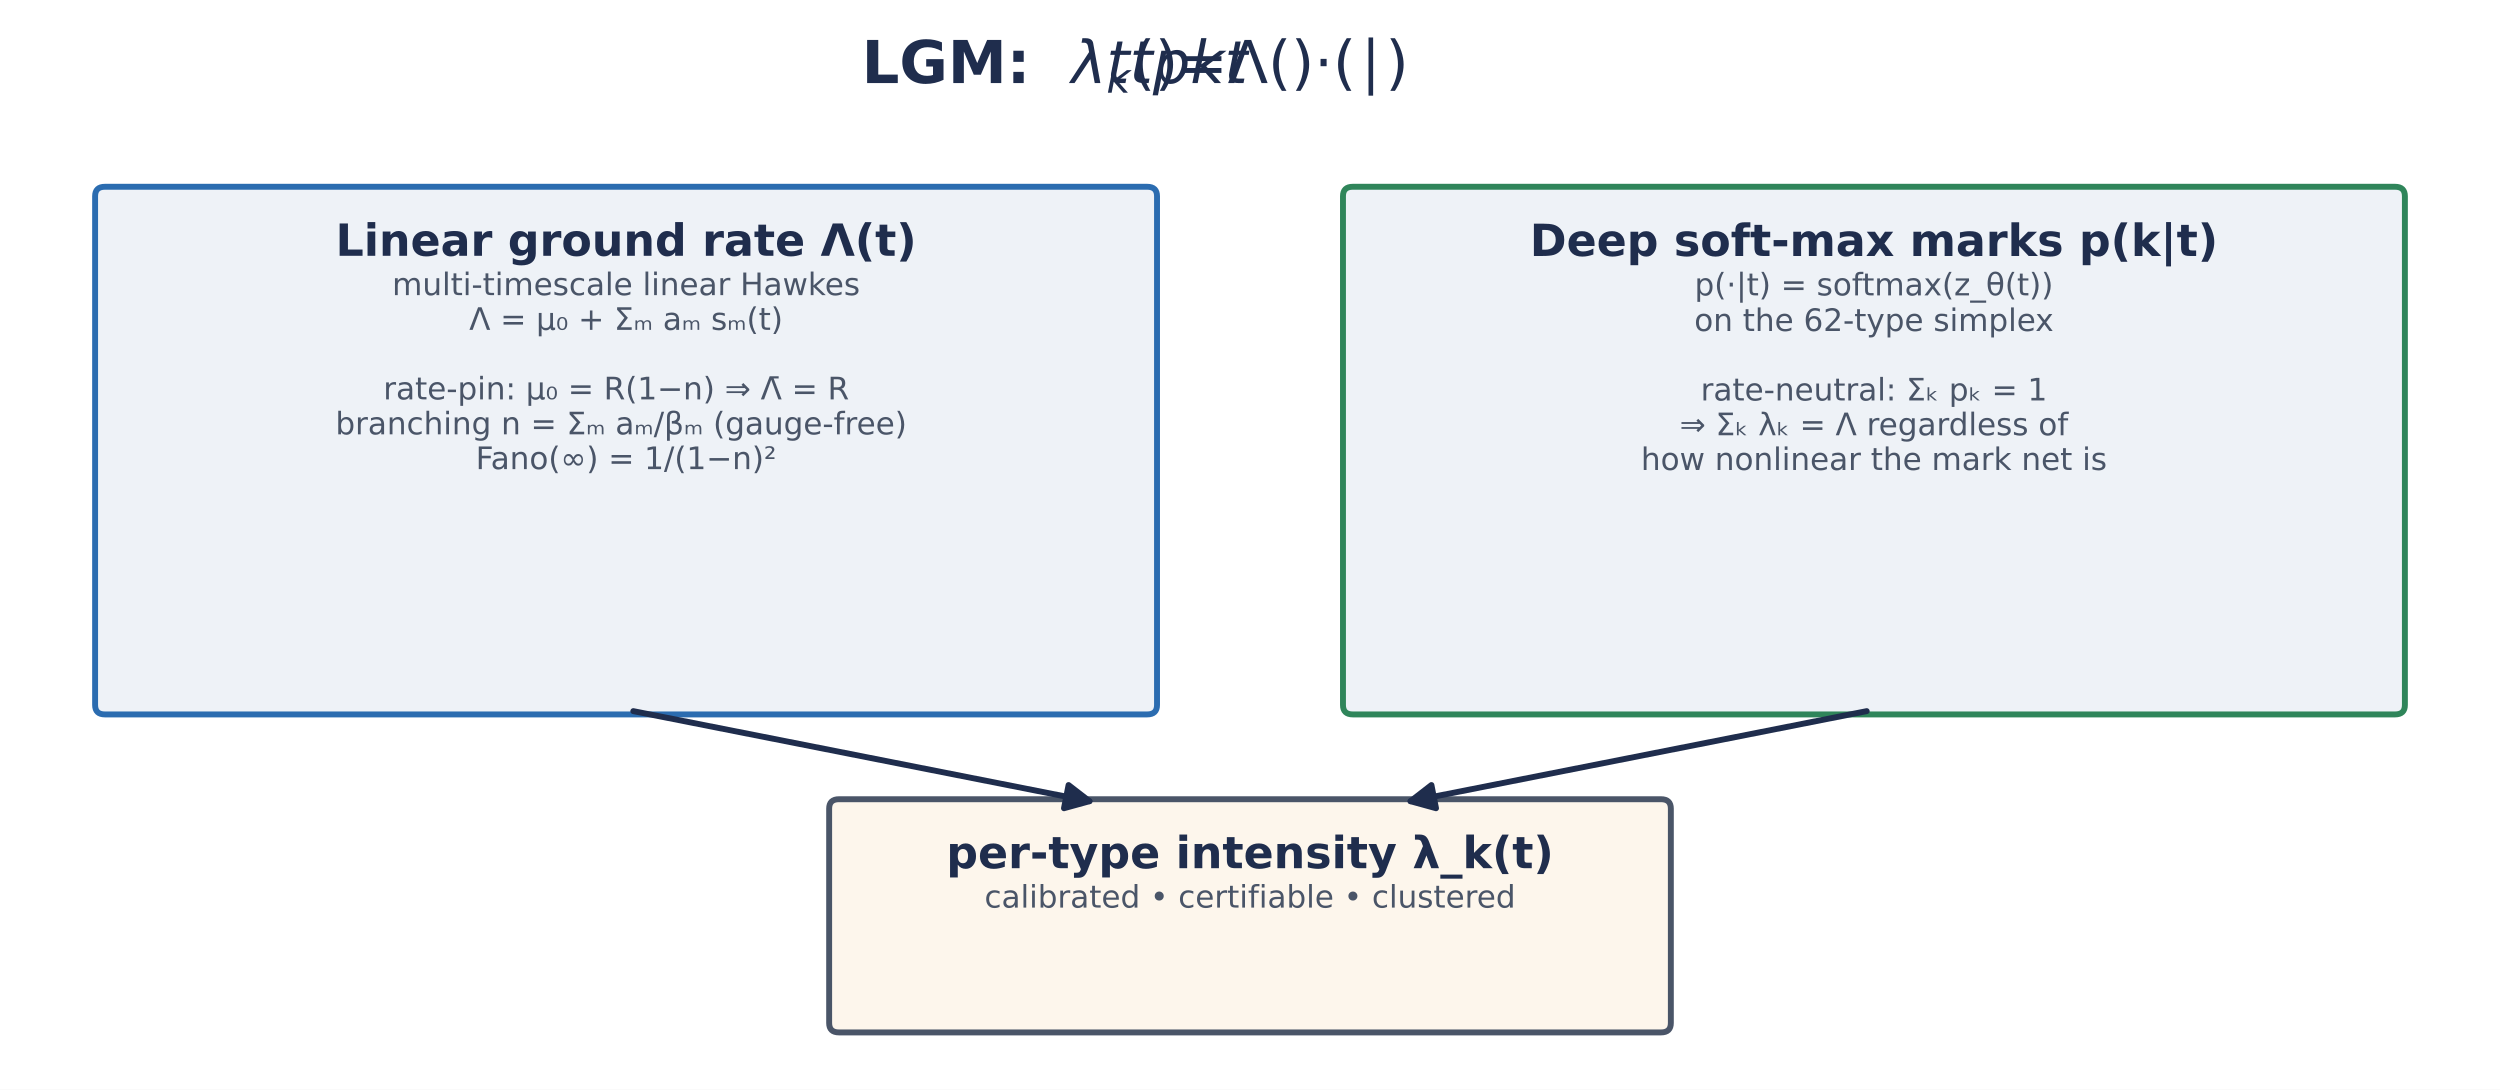
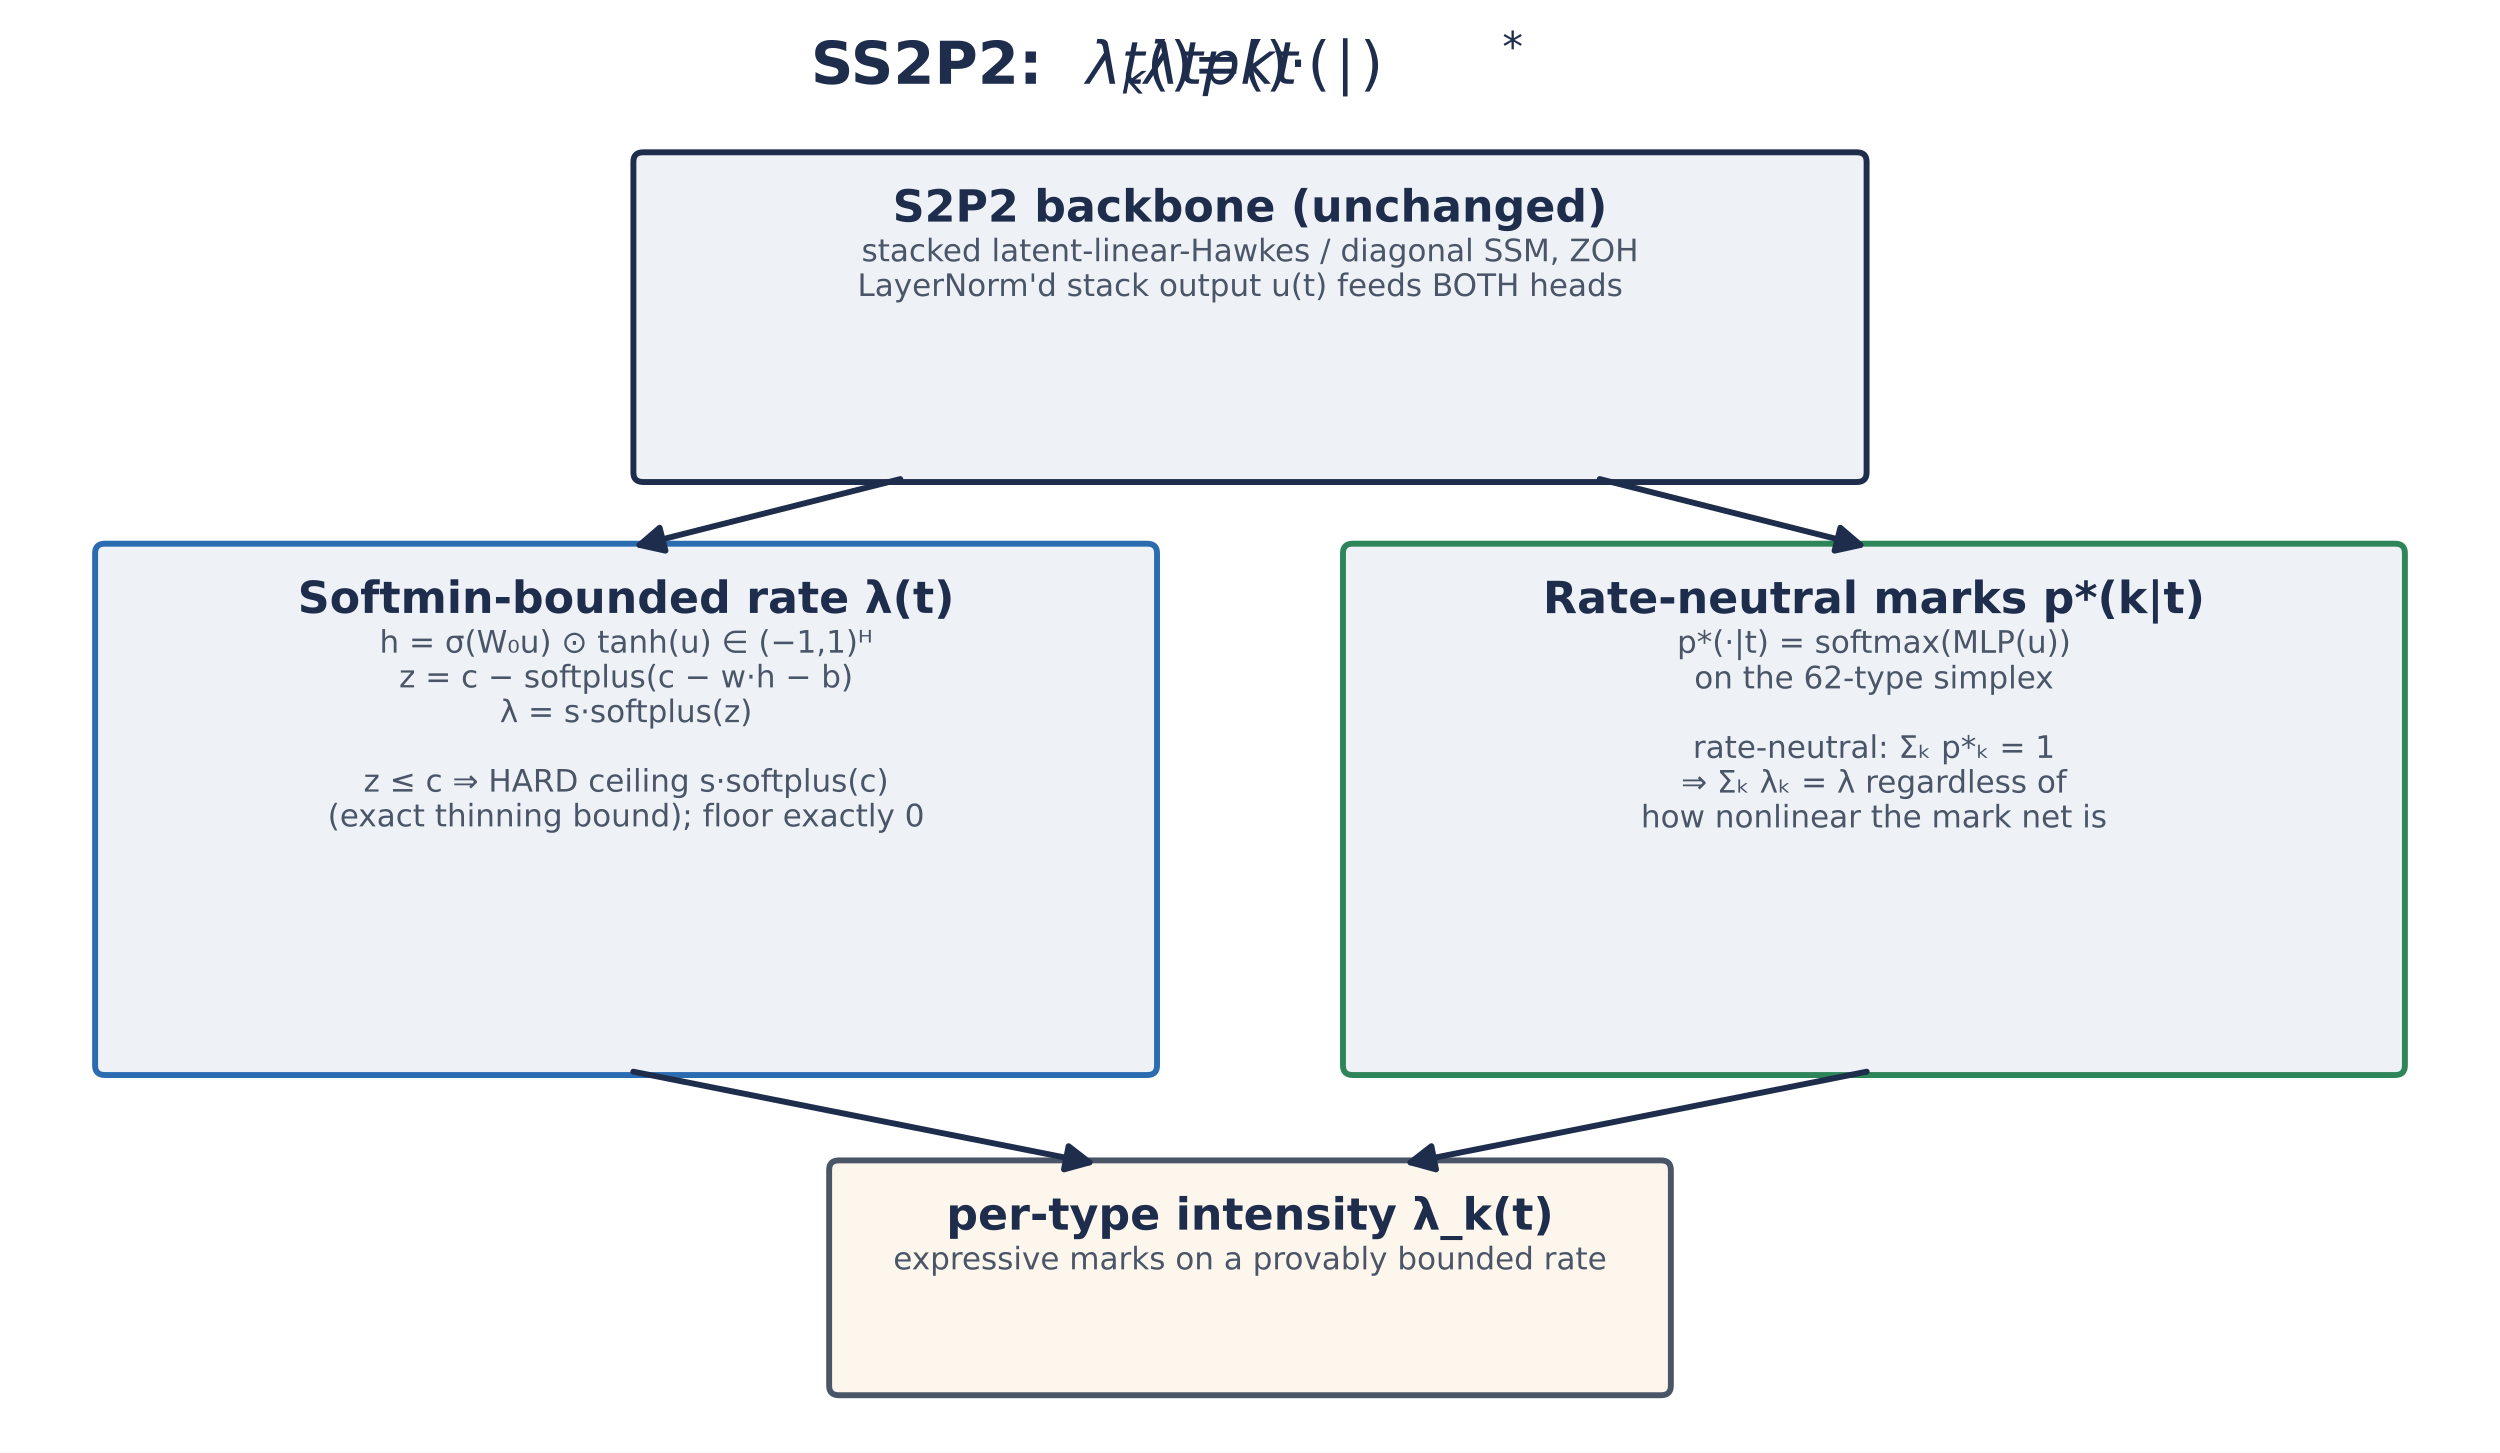
- <svg xmlns="http://www.w3.org/2000/svg" width="676.8pt" height="294.986pt" viewBox="0 0 676.8 294.986" version="1.1">
+ <svg xmlns="http://www.w3.org/2000/svg" width="676.8pt" height="393.264pt" viewBox="0 0 676.8 393.264" version="1.1">
  <defs>
    <style type="text/css">*{stroke-linejoin: round; stroke-linecap: butt}</style>
  </defs>
  <g id="figure_1">
    <g id="patch_1">
-       <path d="M 0 294.986  L 676.8 294.986  L 676.8 0  L 0 0  z " style="fill: #ffffff" />
+       <path d="M 0 393.264  L 676.8 393.264  L 676.8 0  L 0 0  z " style="fill: #ffffff" />
    </g>
    <g id="axes_1">
      <g id="patch_2">
-         <path d="M 28.397 193.407  L 310.579 193.407  Q 313.229 193.407 313.229 190.856  L 313.229 53.114  Q 313.229 50.563 310.579 50.563  L 28.397 50.563  Q 25.747 50.563 25.747 53.114  L 25.747 190.856  Q 25.747 193.407 28.397 193.407  z " clip-path="url(#p6b4aa5062e)" style="fill: #eef2f7; stroke: #2b6cb0; stroke-width: 1.6; stroke-linejoin: miter" />
+         <path d="M 174.125 130.491  L 502.675 130.491  Q 505.325 130.491 505.325 127.923  L 505.325 43.802  Q 505.325 41.234 502.675 41.234  L 174.125 41.234  Q 171.475 41.234 171.475 43.802  L 171.475 127.923  Q 171.475 130.491 174.125 130.491  z " clip-path="url(#p9bd3a14dca)" style="fill: #eef2f7; stroke: #1f2d4d; stroke-width: 1.6; stroke-linejoin: miter" />
      </g>
      <g id="patch_3">
-         <path d="M 366.221 193.407  L 648.403 193.407  Q 651.053 193.407 651.053 190.856  L 651.053 53.114  Q 651.053 50.563 648.403 50.563  L 366.221 50.563  Q 363.571 50.563 363.571 53.114  L 363.571 190.856  Q 363.571 193.407 366.221 193.407  z " clip-path="url(#p6b4aa5062e)" style="fill: #eef2f7; stroke: #2f855a; stroke-width: 1.6; stroke-linejoin: miter" />
+         <path d="M 28.397 291.027  L 310.579 291.027  Q 313.229 291.027 313.229 288.458  L 313.229 149.755  Q 313.229 147.187 310.579 147.187  L 28.397 147.187  Q 25.747 147.187 25.747 149.755  L 25.747 288.458  Q 25.747 291.027 28.397 291.027  z " clip-path="url(#p9bd3a14dca)" style="fill: #eef2f7; stroke: #2b6cb0; stroke-width: 1.6; stroke-linejoin: miter" />
      </g>
      <g id="patch_4">
-         <path d="M 227.117 279.496  L 449.683 279.496  Q 452.333 279.496 452.333 276.945  L 452.333 218.915  Q 452.333 216.364 449.683 216.364  L 227.117 216.364  Q 224.467 216.364 224.467 218.915  L 224.467 276.945  Q 224.467 279.496 227.117 279.496  z " clip-path="url(#p6b4aa5062e)" style="fill: #fdf6ec; stroke: #4a5568; stroke-width: 1.6; stroke-linejoin: miter" />
+         <path d="M 366.221 291.027  L 648.403 291.027  Q 651.053 291.027 651.053 288.458  L 651.053 149.755  Q 651.053 147.187 648.403 147.187  L 366.221 147.187  Q 363.571 147.187 363.571 149.755  L 363.571 288.458  Q 363.571 291.027 366.221 291.027  z " clip-path="url(#p9bd3a14dca)" style="fill: #eef2f7; stroke: #2f855a; stroke-width: 1.6; stroke-linejoin: miter" />
      </g>
      <g id="patch_5">
-         <path d="M 171.447 192.519  Q 234.071 204.886 294.941 216.906  " clip-path="url(#p6b4aa5062e)" style="fill: none; stroke: #1f2d4d; stroke-width: 1.6; stroke-linecap: round" />
-         <path d="M 289.282 212.527  L 294.941 216.906  L 288.042 218.805  z " clip-path="url(#p6b4aa5062e)" style="fill: #1f2d4d; stroke: #1f2d4d; stroke-width: 1.6; stroke-linecap: round" />
+         <path d="M 227.117 377.716  L 449.683 377.716  Q 452.333 377.716 452.333 375.147  L 452.333 316.712  Q 452.333 314.144 449.683 314.144  L 227.117 314.144  Q 224.467 314.144 224.467 316.712  L 224.467 375.147  Q 224.467 377.716 227.117 377.716  z " clip-path="url(#p9bd3a14dca)" style="fill: #fdf6ec; stroke: #4a5568; stroke-width: 1.6; stroke-linejoin: miter" />
      </g>
      <g id="patch_6">
-         <path d="M 505.353 192.519  Q 442.729 204.886 381.859 216.906  " clip-path="url(#p6b4aa5062e)" style="fill: none; stroke: #1f2d4d; stroke-width: 1.6; stroke-linecap: round" />
-         <path d="M 388.758 218.805  L 381.859 216.906  L 387.518 212.527  z " clip-path="url(#p6b4aa5062e)" style="fill: #1f2d4d; stroke: #1f2d4d; stroke-width: 1.6; stroke-linecap: round" />
+         <path d="M 243.725 129.697  Q 207.574 138.84 173.157 147.543  " clip-path="url(#p9bd3a14dca)" style="fill: none; stroke: #1f2d4d; stroke-width: 1.6; stroke-linecap: round" />
+         <path d="M 180.146 149.077  L 173.157 147.543  L 178.577 142.872  z " clip-path="url(#p9bd3a14dca)" style="fill: #1f2d4d; stroke: #1f2d4d; stroke-width: 1.6; stroke-linecap: round" />
+       </g>
+       <g id="patch_7">
+         <path d="M 433.075 129.697  Q 469.226 138.84 503.643 147.543  " clip-path="url(#p9bd3a14dca)" style="fill: none; stroke: #1f2d4d; stroke-width: 1.6; stroke-linecap: round" />
+         <path d="M 498.223 142.872  L 503.643 147.543  L 496.654 149.077  z " clip-path="url(#p9bd3a14dca)" style="fill: #1f2d4d; stroke: #1f2d4d; stroke-width: 1.6; stroke-linecap: round" />
+       </g>
+       <g id="patch_8">
+         <path d="M 171.447 290.132  Q 234.071 302.585 294.941 314.689  " clip-path="url(#p9bd3a14dca)" style="fill: none; stroke: #1f2d4d; stroke-width: 1.6; stroke-linecap: round" />
+         <path d="M 289.288 310.302  L 294.941 314.689  L 288.04 316.58  z " clip-path="url(#p9bd3a14dca)" style="fill: #1f2d4d; stroke: #1f2d4d; stroke-width: 1.6; stroke-linecap: round" />
+       </g>
+       <g id="patch_9">
+         <path d="M 505.353 290.132  Q 442.729 302.585 381.859 314.689  " clip-path="url(#p9bd3a14dca)" style="fill: none; stroke: #1f2d4d; stroke-width: 1.6; stroke-linecap: round" />
+         <path d="M 388.76 316.58  L 381.859 314.689  L 387.512 310.302  z " clip-path="url(#p9bd3a14dca)" style="fill: #1f2d4d; stroke: #1f2d4d; stroke-width: 1.6; stroke-linecap: round" />
      </g>
      <g id="text_1">
-         <g style="fill: #1f2d4d" transform="translate(233.28 23.1424)">
+         <g style="fill: #1f2d4d" transform="translate(219.52 23.25354)">
          <text>
-             <tspan style="font: 700 16px 'DejaVu Sans'" x="0 10.195 23.328 39.25 45.648 51.219" y="-0.656">LGM:  </tspan>
-             <tspan style="font: oblique 16px 'DejaVu Sans'" x="56.789 79.423 128.767 157.799 174.197 197.697" y="-0.656">λttpkt</tspan>
-             <tspan style="font: oblique 11.2px 'DejaVu Sans'" x="66.258" y="1.969">k</tspan>
-             <tspan style="font: 16px 'DejaVu Sans'" x="73.181 85.697 95.056 111.58 122.525 135.041 146.998 167.955 186.58 203.97" y="-0.656">()=Λ()⋅(∣)</tspan>
+             <tspan style="font: 700 16px 'DejaVu Sans'" x="0 11.523 23.047 34.18 45.906 57.039 63.438 69.008" y="-0.562">SS2P2:  </tspan>
+             <tspan style="font: oblique 16px 'DejaVu Sans'" x="74.578 97.213 129.369 145.08 174.111 201.656 225.156" y="-0.562">λtλtpkt</tspan>
+             <tspan style="font: oblique 11.2px 'DejaVu Sans'" x="84.047" y="2.062">k</tspan>
+             <tspan style="font: 16px 'DejaVu Sans'" x="90.97 103.486 112.845 138.838 151.353 163.31 195.414 214.039 231.43" y="-0.562">()=()⋅(∣)</tspan>
+             <tspan style="font: 11.2px 'DejaVu Sans'" x="187.195" y="-6.688">*</tspan>
          </text>
        </g>
      </g>
      <g id="text_2">
-         <text style="fill: #1f2d4d; font: 700 12px 'DejaVu Sans', 'Bitstream Vera Sans', 'Computer Modern Sans Serif', 'Lucida Grande', 'Verdana', 'Geneva', 'Lucid', 'Arial', 'Helvetica', 'Avant Garde', sans-serif; text-anchor: middle" x="169.488" y="69.247" transform="rotate(-0 169.488 69.24689)">Linear ground rate  Λ(t)</text>
+         <text style="fill: #1f2d4d; font: 700 12px 'DejaVu Sans', 'Bitstream Vera Sans', 'Computer Modern Sans Serif', 'Lucida Grande', 'Verdana', 'Geneva', 'Lucid', 'Arial', 'Helvetica', 'Avant Garde', sans-serif; text-anchor: middle" x="338.4" y="59.984" transform="rotate(-0 338.4 59.98375)">S2P2 backbone (unchanged)</text>
      </g>
      <g id="text_3">
-         <text style="fill: #4a5568; font: 8.4px 'DejaVu Sans', 'Bitstream Vera Sans', 'Computer Modern Sans Serif', 'Lucida Grande', 'Verdana', 'Geneva', 'Lucid', 'Arial', 'Helvetica', 'Avant Garde', sans-serif" transform="translate(106.1599 79.90307)">multi-timescale linear Hawkes</text>
-         <text style="fill: #4a5568; font: 8.4px 'DejaVu Sans', 'Bitstream Vera Sans', 'Computer Modern Sans Serif', 'Lucida Grande', 'Verdana', 'Geneva', 'Lucid', 'Arial', 'Helvetica', 'Avant Garde', sans-serif" transform="translate(127.0201 89.30924)">Λ = μ₀ + Σₘ aₘ sₘ(t)</text>
-         <text style="fill: #4a5568; font: 8.4px 'DejaVu Sans', 'Bitstream Vera Sans', 'Computer Modern Sans Serif', 'Lucida Grande', 'Verdana', 'Geneva', 'Lucid', 'Arial', 'Helvetica', 'Avant Garde', sans-serif" transform="translate(169.488 98.7154)" />
-         <text style="fill: #4a5568; font: 8.4px 'DejaVu Sans', 'Bitstream Vera Sans', 'Computer Modern Sans Serif', 'Lucida Grande', 'Verdana', 'Geneva', 'Lucid', 'Arial', 'Helvetica', 'Avant Garde', sans-serif" transform="translate(103.7632 108.1216)">rate-pin: μ₀ = R(1−n)  ⇒  Λ̄ = R</text>
-         <text style="fill: #4a5568; font: 8.4px 'DejaVu Sans', 'Bitstream Vera Sans', 'Computer Modern Sans Serif', 'Lucida Grande', 'Verdana', 'Geneva', 'Lucid', 'Arial', 'Helvetica', 'Avant Garde', sans-serif" transform="translate(90.80494 117.5907)">branching n = Σₘ aₘ/βₘ  (gauge-free)</text>
-         <text style="fill: #4a5568; font: 8.4px 'DejaVu Sans', 'Bitstream Vera Sans', 'Computer Modern Sans Serif', 'Lucida Grande', 'Verdana', 'Geneva', 'Lucid', 'Arial', 'Helvetica', 'Avant Garde', sans-serif" transform="translate(128.7834 126.9969)">Fano(∞) = 1/(1−n)²</text>
+         <text style="fill: #4a5568; font: 8.4px 'DejaVu Sans', 'Bitstream Vera Sans', 'Computer Modern Sans Serif', 'Lucida Grande', 'Verdana', 'Geneva', 'Lucid', 'Arial', 'Helvetica', 'Avant Garde', sans-serif" transform="translate(233.2425 70.73328)">stacked latent-linear-Hawkes / diagonal SSM, ZOH</text>
+         <text style="fill: #4a5568; font: 8.4px 'DejaVu Sans', 'Bitstream Vera Sans', 'Computer Modern Sans Serif', 'Lucida Grande', 'Verdana', 'Geneva', 'Lucid', 'Arial', 'Helvetica', 'Avant Garde', sans-serif" transform="translate(232.1321 80.13945)">LayerNorm'd stack output  u(t)  feeds BOTH heads</text>
      </g>
      <g id="text_4">
-         <text style="fill: #1f2d4d; font: 700 12px 'DejaVu Sans', 'Bitstream Vera Sans', 'Computer Modern Sans Serif', 'Lucida Grande', 'Verdana', 'Geneva', 'Lucid', 'Arial', 'Helvetica', 'Avant Garde', sans-serif; text-anchor: middle" x="507.312" y="69.299" transform="rotate(-0 507.312 69.2994)">Deep soft-max marks  p(k|t)</text>
+         <text style="fill: #1f2d4d; font: 700 12px 'DejaVu Sans', 'Bitstream Vera Sans', 'Computer Modern Sans Serif', 'Lucida Grande', 'Verdana', 'Geneva', 'Lucid', 'Arial', 'Helvetica', 'Avant Garde', sans-serif; text-anchor: middle" x="169.488" y="165.937" transform="rotate(-0 169.488 165.9371)">Softmin-bounded rate  λ(t)</text>
      </g>
      <g id="text_5">
-         <text style="fill: #4a5568; font: 8.4px 'DejaVu Sans', 'Bitstream Vera Sans', 'Computer Modern Sans Serif', 'Lucida Grande', 'Verdana', 'Geneva', 'Lucid', 'Arial', 'Helvetica', 'Avant Garde', sans-serif" transform="translate(458.7475 79.9687)">p(·|t) = softmax(z_θ(t))</text>
-         <text style="fill: #4a5568; font: 8.4px 'DejaVu Sans', 'Bitstream Vera Sans', 'Computer Modern Sans Serif', 'Lucida Grande', 'Verdana', 'Geneva', 'Lucid', 'Arial', 'Helvetica', 'Avant Garde', sans-serif" transform="translate(458.6648 89.60849)">on the 62-type simplex</text>
-         <text style="fill: #4a5568; font: 8.4px 'DejaVu Sans', 'Bitstream Vera Sans', 'Computer Modern Sans Serif', 'Lucida Grande', 'Verdana', 'Geneva', 'Lucid', 'Arial', 'Helvetica', 'Avant Garde', sans-serif" transform="translate(507.312 99.01465)" />
-         <text style="fill: #4a5568; font: 8.4px 'DejaVu Sans', 'Bitstream Vera Sans', 'Computer Modern Sans Serif', 'Lucida Grande', 'Verdana', 'Geneva', 'Lucid', 'Arial', 'Helvetica', 'Avant Garde', sans-serif" transform="translate(460.4013 108.4208)">rate-neutral: Σₖ pₖ = 1</text>
-         <text style="fill: #4a5568; font: 8.4px 'DejaVu Sans', 'Bitstream Vera Sans', 'Computer Modern Sans Serif', 'Lucida Grande', 'Verdana', 'Geneva', 'Lucid', 'Arial', 'Helvetica', 'Avant Garde', sans-serif" transform="translate(454.7234 117.827)">⇒ Σₖ λₖ = Λ regardless of</text>
-         <text style="fill: #4a5568; font: 8.4px 'DejaVu Sans', 'Bitstream Vera Sans', 'Computer Modern Sans Serif', 'Lucida Grande', 'Verdana', 'Geneva', 'Lucid', 'Arial', 'Helvetica', 'Avant Garde', sans-serif" transform="translate(444.2346 127.2331)">how nonlinear the mark net is</text>
+         <text style="fill: #4a5568; font: 8.4px 'DejaVu Sans', 'Bitstream Vera Sans', 'Computer Modern Sans Serif', 'Lucida Grande', 'Verdana', 'Geneva', 'Lucid', 'Arial', 'Helvetica', 'Avant Garde', sans-serif" transform="translate(102.7343 176.6866)">h = σ(W₀u) ⊙ tanh(u) ∈ (−1,1)ᴴ</text>
+         <text style="fill: #4a5568; font: 8.4px 'DejaVu Sans', 'Bitstream Vera Sans', 'Computer Modern Sans Serif', 'Lucida Grande', 'Verdana', 'Geneva', 'Lucid', 'Arial', 'Helvetica', 'Avant Garde', sans-serif" transform="translate(108.0413 186.0928)">z = c − softplus(c − w·h − b)</text>
+         <text style="fill: #4a5568; font: 8.4px 'DejaVu Sans', 'Bitstream Vera Sans', 'Computer Modern Sans Serif', 'Lucida Grande', 'Verdana', 'Geneva', 'Lucid', 'Arial', 'Helvetica', 'Avant Garde', sans-serif" transform="translate(135.3164 195.499)">λ = s·softplus(z)</text>
+         <text style="fill: #4a5568; font: 8.4px 'DejaVu Sans', 'Bitstream Vera Sans', 'Computer Modern Sans Serif', 'Lucida Grande', 'Verdana', 'Geneva', 'Lucid', 'Arial', 'Helvetica', 'Avant Garde', sans-serif" transform="translate(169.488 204.9051)" />
+         <text style="fill: #4a5568; font: 8.4px 'DejaVu Sans', 'Bitstream Vera Sans', 'Computer Modern Sans Serif', 'Lucida Grande', 'Verdana', 'Geneva', 'Lucid', 'Arial', 'Helvetica', 'Avant Garde', sans-serif" transform="translate(98.41875 214.3113)">z ≤ c ⇒ HARD ceiling s·softplus(c)</text>
+         <text style="fill: #4a5568; font: 8.4px 'DejaVu Sans', 'Bitstream Vera Sans', 'Computer Modern Sans Serif', 'Lucida Grande', 'Verdana', 'Geneva', 'Lucid', 'Arial', 'Helvetica', 'Avant Garde', sans-serif" transform="translate(88.71281 223.7174)">(exact thinning bound); floor exactly 0</text>
      </g>
      <g id="text_6">
-         <text style="fill: #1f2d4d; font: 700 12px 'DejaVu Sans', 'Bitstream Vera Sans', 'Computer Modern Sans Serif', 'Lucida Grande', 'Verdana', 'Geneva', 'Lucid', 'Arial', 'Helvetica', 'Avant Garde', sans-serif; text-anchor: middle" x="338.4" y="235.048" transform="rotate(-0 338.4 235.0479)">per-type intensity λ_k(t)</text>
+         <text style="fill: #1f2d4d; font: 700 12px 'DejaVu Sans', 'Bitstream Vera Sans', 'Computer Modern Sans Serif', 'Lucida Grande', 'Verdana', 'Geneva', 'Lucid', 'Arial', 'Helvetica', 'Avant Garde', sans-serif; text-anchor: middle" x="507.312" y="165.99" transform="rotate(-0 507.312 165.9896)">Rate-neutral marks  p*(k|t)</text>
      </g>
      <g id="text_7">
-         <text style="fill: #4a5568; font: 8.4px 'DejaVu Sans', 'Bitstream Vera Sans', 'Computer Modern Sans Serif', 'Lucida Grande', 'Verdana', 'Geneva', 'Lucid', 'Arial', 'Helvetica', 'Avant Garde', sans-serif; text-anchor: middle" x="338.4" y="245.704" transform="rotate(-0 338.4 245.704)">calibrated • certifiable • clustered</text>
+         <text style="fill: #4a5568; font: 8.4px 'DejaVu Sans', 'Bitstream Vera Sans', 'Computer Modern Sans Serif', 'Lucida Grande', 'Verdana', 'Geneva', 'Lucid', 'Arial', 'Helvetica', 'Avant Garde', sans-serif" transform="translate(454.0101 176.7234)">p*(·|t) = softmax(MLP(u))</text>
+         <text style="fill: #4a5568; font: 8.4px 'DejaVu Sans', 'Bitstream Vera Sans', 'Computer Modern Sans Serif', 'Lucida Grande', 'Verdana', 'Geneva', 'Lucid', 'Arial', 'Helvetica', 'Avant Garde', sans-serif" transform="translate(458.6648 186.3632)">on the 62-type simplex</text>
+         <text style="fill: #4a5568; font: 8.4px 'DejaVu Sans', 'Bitstream Vera Sans', 'Computer Modern Sans Serif', 'Lucida Grande', 'Verdana', 'Geneva', 'Lucid', 'Arial', 'Helvetica', 'Avant Garde', sans-serif" transform="translate(507.312 195.7693)" />
+         <text style="fill: #4a5568; font: 8.4px 'DejaVu Sans', 'Bitstream Vera Sans', 'Computer Modern Sans Serif', 'Lucida Grande', 'Verdana', 'Geneva', 'Lucid', 'Arial', 'Helvetica', 'Avant Garde', sans-serif" transform="translate(458.3013 205.1755)">rate-neutral: Σₖ p*ₖ = 1</text>
+         <text style="fill: #4a5568; font: 8.4px 'DejaVu Sans', 'Bitstream Vera Sans', 'Computer Modern Sans Serif', 'Lucida Grande', 'Verdana', 'Geneva', 'Lucid', 'Arial', 'Helvetica', 'Avant Garde', sans-serif" transform="translate(455.1106 214.5817)">⇒ Σₖ λₖ = λ regardless of</text>
+         <text style="fill: #4a5568; font: 8.4px 'DejaVu Sans', 'Bitstream Vera Sans', 'Computer Modern Sans Serif', 'Lucida Grande', 'Verdana', 'Geneva', 'Lucid', 'Arial', 'Helvetica', 'Avant Garde', sans-serif" transform="translate(444.2346 223.9878)">how nonlinear the mark net is</text>
+       </g>
+       <g id="text_8">
+         <text style="fill: #1f2d4d; font: 700 12px 'DejaVu Sans', 'Bitstream Vera Sans', 'Computer Modern Sans Serif', 'Lucida Grande', 'Verdana', 'Geneva', 'Lucid', 'Arial', 'Helvetica', 'Avant Garde', sans-serif; text-anchor: middle" x="338.4" y="332.894" transform="rotate(-0 338.4 332.8939)">per-type intensity λ_k(t)</text>
+       </g>
+       <g id="text_9">
+         <text style="fill: #4a5568; font: 8.4px 'DejaVu Sans', 'Bitstream Vera Sans', 'Computer Modern Sans Serif', 'Lucida Grande', 'Verdana', 'Geneva', 'Lucid', 'Arial', 'Helvetica', 'Avant Garde', sans-serif; text-anchor: middle" x="338.4" y="343.643" transform="rotate(-0 338.4 343.6434)">expressive marks on a provably bounded rate</text>
      </g>
    </g>
  </g>
  <defs>
-     <clipPath id="p6b4aa5062e">
-       <rect x="7.2" y="7.2" width="662.4" height="280.586" />
+     <clipPath id="p9bd3a14dca">
+       <rect x="7.2" y="7.2" width="662.4" height="378.864" />
    </clipPath>
  </defs>
</svg>
